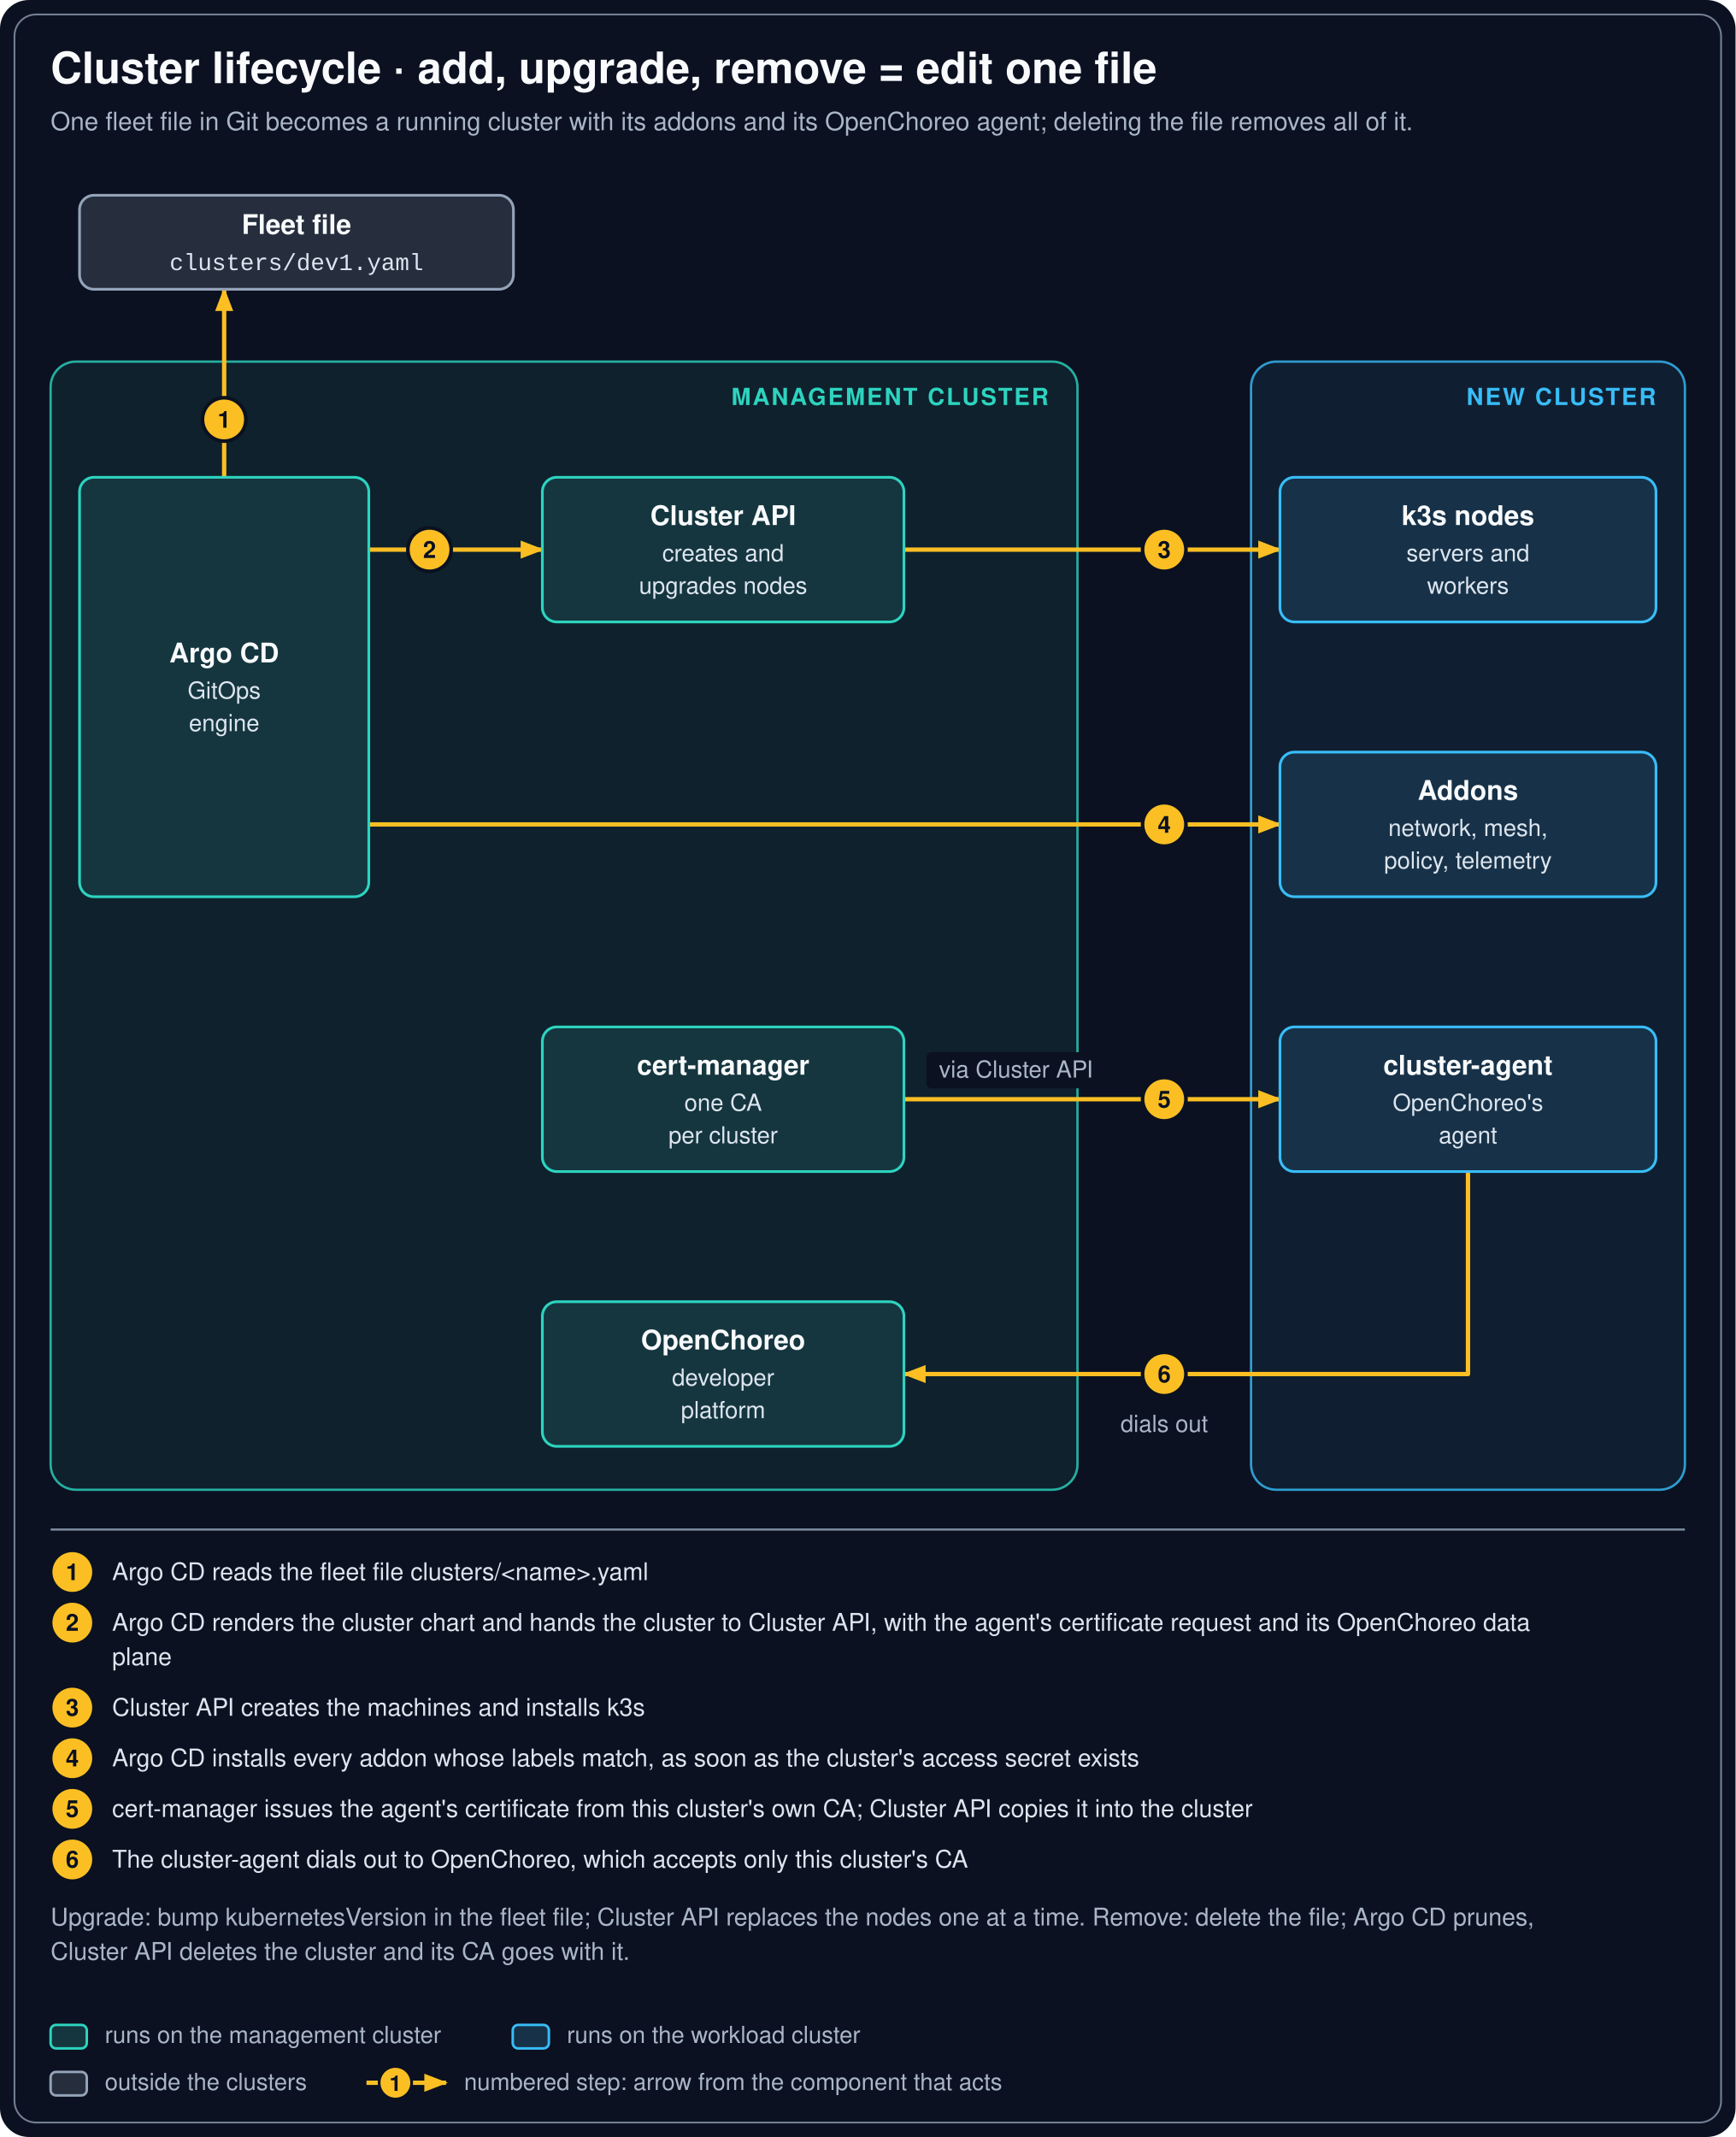
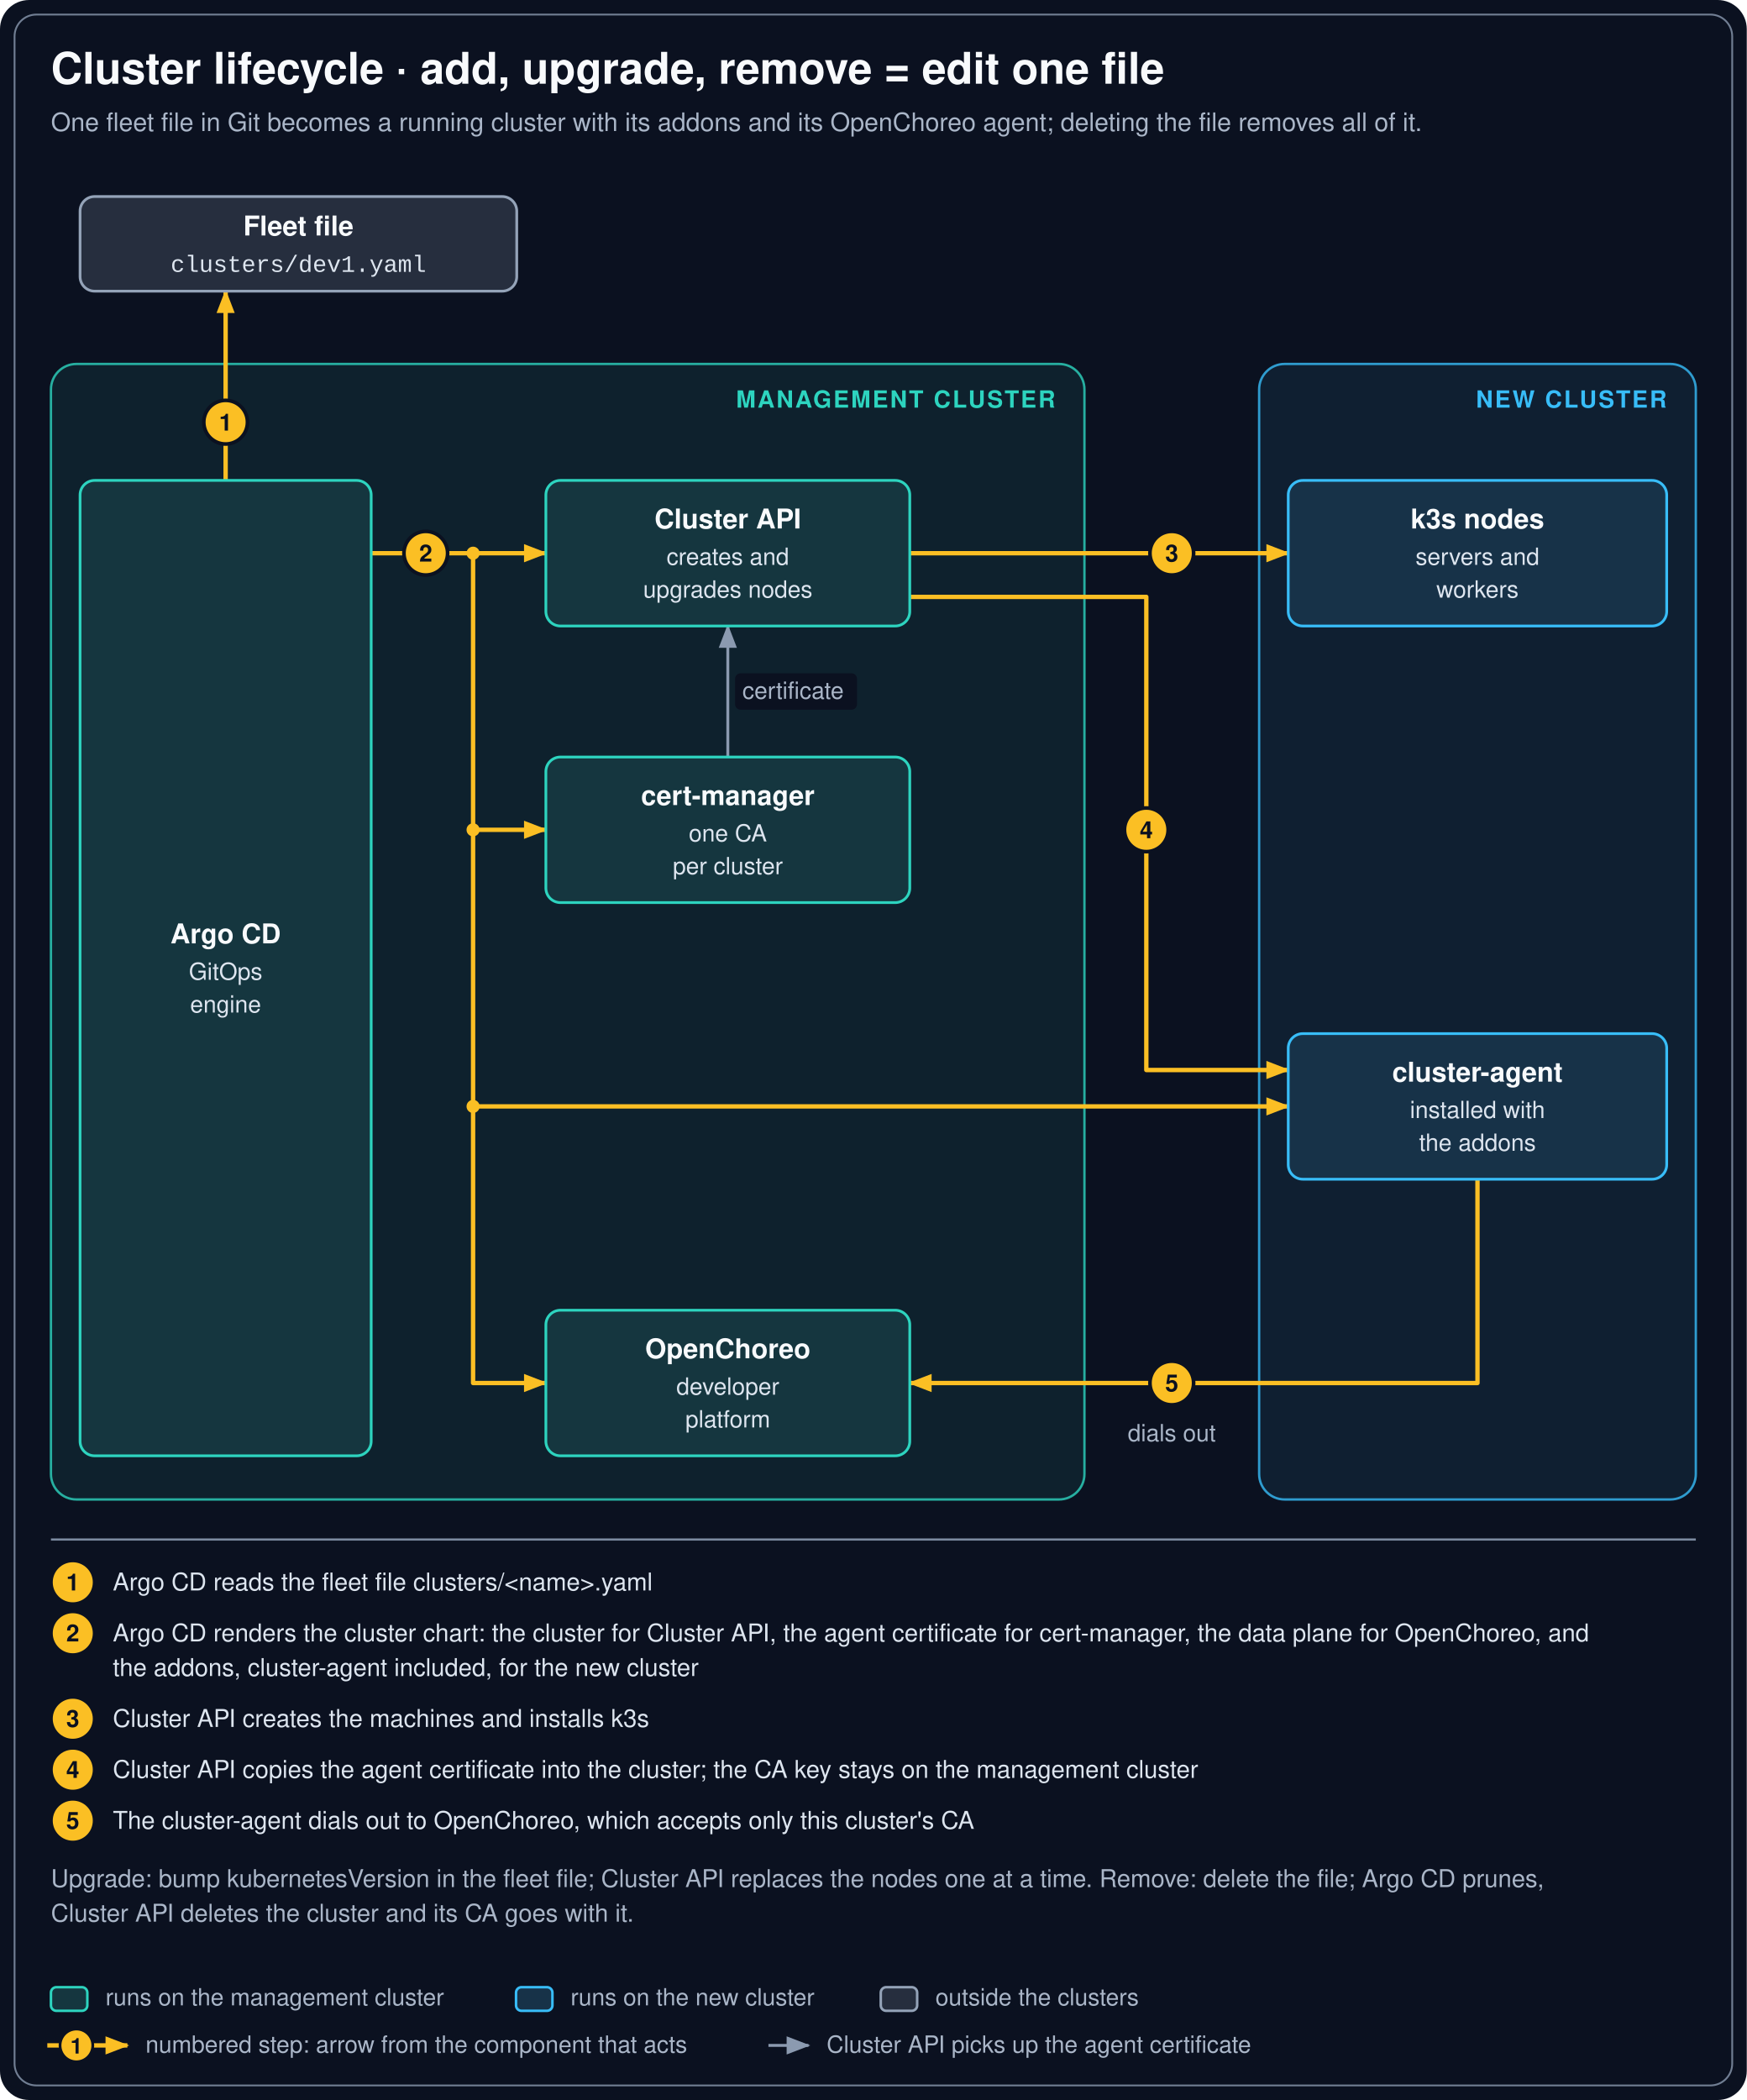
- <svg xmlns="http://www.w3.org/2000/svg" width="960" height="1182" viewBox="0 0 960 1182" role="img" aria-label="Cluster lifecycle · add, upgrade, remove = edit one file">
-   <style>.s{font-family:'Segoe UI','Helvetica Neue',Helvetica,Arial,'Liberation Sans',sans-serif}.m{font-family:'JetBrains Mono',SFMono-Regular,Menlo,Consolas,'Liberation Mono',monospace}.fx{fill:none;stroke-width:3.4;stroke-linecap:round;stroke-dasharray:4 10;opacity:0;animation:fxdash .9s linear infinite,fxseq 9.10s linear infinite both}@keyframes fxdash{to{stroke-dashoffset:-14}}@keyframes fxseq{0%{opacity:0}3%{opacity:1}29.0%{opacity:1}34.0%{opacity:0}100%{opacity:0}}@media (prefers-reduced-motion:reduce){.fx{animation:none;opacity:0}}</style>
+ <svg xmlns="http://www.w3.org/2000/svg" width="960" height="1154" viewBox="0 0 960 1154" role="img" aria-label="Cluster lifecycle · add, upgrade, remove = edit one file">
+   <style>.s{font-family:'Segoe UI','Helvetica Neue',Helvetica,Arial,'Liberation Sans',sans-serif}.m{font-family:'JetBrains Mono',SFMono-Regular,Menlo,Consolas,'Liberation Mono',monospace}.fx{fill:none;stroke-width:3.4;stroke-linecap:round;stroke-dasharray:4 10;opacity:0;animation:fxdash .9s linear infinite,fxseq 8.00s linear infinite both}@keyframes fxdash{to{stroke-dashoffset:-14}}@keyframes fxseq{0%{opacity:0}3%{opacity:1}33.0%{opacity:1}38.0%{opacity:0}100%{opacity:0}}@media (prefers-reduced-motion:reduce){.fx{animation:none;opacity:0}}</style>
  <defs>
+     <marker id="ah8b9ab0" markerWidth="13" markerHeight="10" refX="12" refY="5" orient="auto" markerUnits="userSpaceOnUse">
+       <path d="M0,0 L13,5 L0,10 z" fill="#8b9ab0" />
+     </marker>
+     <marker id="as8b9ab0" markerWidth="13" markerHeight="10" refX="1" refY="5" orient="auto" markerUnits="userSpaceOnUse">
+       <path d="M13,0 L0,5 L13,10 z" fill="#8b9ab0" />
+     </marker>
    <marker id="ahfbbf24" markerWidth="13" markerHeight="10" refX="12" refY="5" orient="auto" markerUnits="userSpaceOnUse">
      <path d="M0,0 L13,5 L0,10 z" fill="#fbbf24" />
    </marker>
    <marker id="asfbbf24" markerWidth="13" markerHeight="10" refX="1" refY="5" orient="auto" markerUnits="userSpaceOnUse">
      <path d="M13,0 L0,5 L13,10 z" fill="#fbbf24" />
    </marker>
  </defs>
-   <rect width="960" height="1182" rx="16" fill="#0b1120" />
-   <rect x="8" y="8" width="944" height="1166" rx="12" fill="none" stroke="#8b9ab0" stroke-opacity=".8" />
+   <rect width="960" height="1154" rx="16" fill="#0b1120" />
+   <rect x="8" y="8" width="944" height="1138" rx="12" fill="none" stroke="#8b9ab0" stroke-opacity=".8" />
  <rect x="28" y="200" width="568" height="624" rx="14" fill="#0e212d" stroke="#2dd4bf" stroke-opacity=".8" stroke-width="1.3" />
  <text class="s" x="580.0" y="224.0" font-size="13" fill="#2dd4bf" font-weight="700" text-anchor="end" letter-spacing="1.0">MANAGEMENT CLUSTER</text>
  <rect x="692" y="200" width="240" height="624" rx="14" fill="#0f1f31" stroke="#38bdf8" stroke-opacity=".8" stroke-width="1.3" />
  <text class="s" x="916.0" y="224.0" font-size="13" fill="#38bdf8" font-weight="700" text-anchor="end" letter-spacing="1.0">NEW CLUSTER</text>
  <path d="M 124.0 264.0 L 124.0 160.0" fill="none" stroke="#fbbf24" stroke-width="2.4" stroke-linejoin="round" marker-end="url(#ahfbbf24)" />
-   <path d="M 204.0 304.0 L 300.0 304.0" fill="none" stroke="#fbbf24" stroke-width="2.4" stroke-linejoin="round" marker-end="url(#ahfbbf24)" />
+   <path d="M 204.0 304.0 L 260.0 304.0" fill="none" stroke="#fbbf24" stroke-width="2.4" stroke-linejoin="round" />
+   <path d="M 260.0 304.0 L 300.0 304.0" fill="none" stroke="#fbbf24" stroke-width="2.4" stroke-linejoin="round" marker-end="url(#ahfbbf24)" />
+   <path d="M 260.0 304.0 L 260.0 456.0 L 300.0 456.0" fill="none" stroke="#fbbf24" stroke-width="2.4" stroke-linejoin="round" marker-end="url(#ahfbbf24)" />
+   <path d="M 260.0 456.0 L 260.0 608.0 L 708.0 608.0" fill="none" stroke="#fbbf24" stroke-width="2.4" stroke-linejoin="round" marker-end="url(#ahfbbf24)" />
+   <path d="M 260.0 608.0 L 260.0 760.0 L 300.0 760.0" fill="none" stroke="#fbbf24" stroke-width="2.4" stroke-linejoin="round" marker-end="url(#ahfbbf24)" />
  <path d="M 500.0 304.0 L 708.0 304.0" fill="none" stroke="#fbbf24" stroke-width="2.4" stroke-linejoin="round" marker-end="url(#ahfbbf24)" />
-   <path d="M 204.0 456.0 L 708.0 456.0" fill="none" stroke="#fbbf24" stroke-width="2.4" stroke-linejoin="round" marker-end="url(#ahfbbf24)" />
-   <path d="M 500.0 608.0 L 708.0 608.0" fill="none" stroke="#fbbf24" stroke-width="2.4" stroke-linejoin="round" marker-end="url(#ahfbbf24)" />
+   <path d="M 400.0 416.0 L 400.0 344.0" fill="none" stroke="#8b9ab0" stroke-width="1.6" stroke-linejoin="round" marker-end="url(#ah8b9ab0)" />
+   <path d="M 500.0 328.0 L 630.0 328.0 L 630.0 588.0 L 708.0 588.0" fill="none" stroke="#fbbf24" stroke-width="2.4" stroke-linejoin="round" marker-end="url(#ahfbbf24)" />
  <path d="M 812.0 648.0 L 812.0 760.0 L 500.0 760.0" fill="none" stroke="#fbbf24" stroke-width="2.4" stroke-linejoin="round" marker-end="url(#ahfbbf24)" />
  <path class="fx" d="M 124.0 264.0 L 124.0 160.0" stroke="#fde5a7" style="animation-delay:0s,0.00s" />
-   <path class="fx" d="M 204.0 304.0 L 300.0 304.0" stroke="#fde5a7" style="animation-delay:0s,1.10s" />
+   <path class="fx" d="M 204.0 304.0 L 260.0 304.0" stroke="#fde5a7" style="animation-delay:0s,1.10s" />
+   <path class="fx" d="M 260.0 304.0 L 300.0 304.0" stroke="#fde5a7" style="animation-delay:0s,1.10s" />
+   <path class="fx" d="M 260.0 304.0 L 260.0 456.0 L 300.0 456.0" stroke="#fde5a7" style="animation-delay:0s,1.10s" />
+   <path class="fx" d="M 260.0 456.0 L 260.0 608.0 L 708.0 608.0" stroke="#fde5a7" style="animation-delay:0s,1.10s" />
+   <path class="fx" d="M 260.0 608.0 L 260.0 760.0 L 300.0 760.0" stroke="#fde5a7" style="animation-delay:0s,1.10s" />
  <path class="fx" d="M 500.0 304.0 L 708.0 304.0" stroke="#fde5a7" style="animation-delay:0s,2.20s" />
-   <path class="fx" d="M 204.0 456.0 L 708.0 456.0" stroke="#fde5a7" style="animation-delay:0s,3.30s" />
-   <path class="fx" d="M 500.0 608.0 L 708.0 608.0" stroke="#fde5a7" style="animation-delay:0s,4.40s" />
-   <path class="fx" d="M 812.0 648.0 L 812.0 760.0 L 500.0 760.0" stroke="#fde5a7" style="animation-delay:0s,5.50s" />
+   <path class="fx" d="M 500.0 328.0 L 630.0 328.0 L 630.0 588.0 L 708.0 588.0" stroke="#fde5a7" style="animation-delay:0s,3.30s" />
+   <path class="fx" d="M 812.0 648.0 L 812.0 760.0 L 500.0 760.0" stroke="#fde5a7" style="animation-delay:0s,4.40s" />
  <rect x="44" y="108" width="240" height="52" rx="8" fill="#262e3e" stroke="#94a3b8" stroke-width="1.5" />
  <text class="s" x="164.0" y="129.4" font-size="15" fill="#f8fafc" font-weight="600" text-anchor="middle">Fleet file</text>
  <text class="m" x="164.0" y="149.4" font-size="13" fill="#dde5ef" text-anchor="middle">clusters/dev1.yaml</text>
-   <rect x="44" y="264" width="160" height="232" rx="8" fill="#15363f" stroke="#2dd4bf" stroke-width="1.5" />
-   <text class="s" x="124.0" y="366.4" font-size="15" fill="#f8fafc" font-weight="600" text-anchor="middle">Argo CD</text>
-   <text class="s" x="124.0" y="386.4" font-size="13" fill="#dde5ef" text-anchor="middle">GitOps</text>
-   <text class="s" x="124.0" y="404.4" font-size="13" fill="#dde5ef" text-anchor="middle">engine</text>
+   <rect x="44" y="264" width="160" height="536" rx="8" fill="#15363f" stroke="#2dd4bf" stroke-width="1.5" />
+   <text class="s" x="124.0" y="518.4" font-size="15" fill="#f8fafc" font-weight="600" text-anchor="middle">Argo CD</text>
+   <text class="s" x="124.0" y="538.4" font-size="13" fill="#dde5ef" text-anchor="middle">GitOps</text>
+   <text class="s" x="124.0" y="556.4" font-size="13" fill="#dde5ef" text-anchor="middle">engine</text>
  <rect x="300" y="264" width="200" height="80" rx="8" fill="#15363f" stroke="#2dd4bf" stroke-width="1.5" />
  <text class="s" x="400.0" y="290.4" font-size="15" fill="#f8fafc" font-weight="600" text-anchor="middle">Cluster API</text>
  <text class="s" x="400.0" y="310.4" font-size="13" fill="#dde5ef" text-anchor="middle">creates and</text>
  <text class="s" x="400.0" y="328.4" font-size="13" fill="#dde5ef" text-anchor="middle">upgrades nodes</text>
-   <rect x="300" y="568" width="200" height="80" rx="8" fill="#15363f" stroke="#2dd4bf" stroke-width="1.5" />
-   <text class="s" x="400.0" y="594.4" font-size="15" fill="#f8fafc" font-weight="600" text-anchor="middle">cert-manager</text>
-   <text class="s" x="400.0" y="614.4" font-size="13" fill="#dde5ef" text-anchor="middle">one CA</text>
-   <text class="s" x="400.0" y="632.4" font-size="13" fill="#dde5ef" text-anchor="middle">per cluster</text>
+   <rect x="300" y="416" width="200" height="80" rx="8" fill="#15363f" stroke="#2dd4bf" stroke-width="1.5" />
+   <text class="s" x="400.0" y="442.4" font-size="15" fill="#f8fafc" font-weight="600" text-anchor="middle">cert-manager</text>
+   <text class="s" x="400.0" y="462.4" font-size="13" fill="#dde5ef" text-anchor="middle">one CA</text>
+   <text class="s" x="400.0" y="480.4" font-size="13" fill="#dde5ef" text-anchor="middle">per cluster</text>
  <rect x="300" y="720" width="200" height="80" rx="8" fill="#15363f" stroke="#2dd4bf" stroke-width="1.5" />
  <text class="s" x="400.0" y="746.4" font-size="15" fill="#f8fafc" font-weight="600" text-anchor="middle">OpenChoreo</text>
  <text class="s" x="400.0" y="766.4" font-size="13" fill="#dde5ef" text-anchor="middle">developer</text>
  <text class="s" x="400.0" y="784.4" font-size="13" fill="#dde5ef" text-anchor="middle">platform</text>
  <rect x="708" y="264" width="208" height="80" rx="8" fill="#173248" stroke="#38bdf8" stroke-width="1.5" />
  <text class="s" x="812.0" y="290.4" font-size="15" fill="#f8fafc" font-weight="600" text-anchor="middle">k3s nodes</text>
  <text class="s" x="812.0" y="310.4" font-size="13" fill="#dde5ef" text-anchor="middle">servers and</text>
  <text class="s" x="812.0" y="328.4" font-size="13" fill="#dde5ef" text-anchor="middle">workers</text>
-   <rect x="708" y="416" width="208" height="80" rx="8" fill="#173248" stroke="#38bdf8" stroke-width="1.5" />
-   <text class="s" x="812.0" y="442.4" font-size="15" fill="#f8fafc" font-weight="600" text-anchor="middle">Addons</text>
-   <text class="s" x="812.0" y="462.4" font-size="13" fill="#dde5ef" text-anchor="middle">network, mesh,</text>
-   <text class="s" x="812.0" y="480.4" font-size="13" fill="#dde5ef" text-anchor="middle">policy, telemetry</text>
  <rect x="708" y="568" width="208" height="80" rx="8" fill="#173248" stroke="#38bdf8" stroke-width="1.5" />
  <text class="s" x="812.0" y="594.4" font-size="15" fill="#f8fafc" font-weight="600" text-anchor="middle">cluster-agent</text>
-   <text class="s" x="812.0" y="614.4" font-size="13" fill="#dde5ef" text-anchor="middle">OpenChoreo's</text>
-   <text class="s" x="812.0" y="632.4" font-size="13" fill="#dde5ef" text-anchor="middle">agent</text>
+   <text class="s" x="812.0" y="614.4" font-size="13" fill="#dde5ef" text-anchor="middle">installed with</text>
+   <text class="s" x="812.0" y="632.4" font-size="13" fill="#dde5ef" text-anchor="middle">the addons</text>
  <text class="s" x="28.0" y="46.0" font-size="24" fill="#f8fafc" font-weight="700">Cluster lifecycle · add, upgrade, remove = edit one file</text>
  <text class="s" x="28.0" y="72.0" font-size="14" fill="#aab6c8">One fleet file in Git becomes a running cluster with its addons and its OpenChoreo agent; deleting the file removes all of it.</text>
  <circle cx="124.0" cy="232.0" r="12" fill="#fbbf24" stroke="#0b1120" stroke-width="2" />
  <text class="s" x="124.0" y="236.6" font-size="13" font-weight="700" fill="#0b1120" text-anchor="middle">1</text>
-   <circle cx="237.6" cy="304.0" r="12" fill="#fbbf24" stroke="#0b1120" stroke-width="2" />
-   <text class="s" x="237.6" y="308.6" font-size="13" font-weight="700" fill="#0b1120" text-anchor="middle">2</text>
+   <circle cx="234.0" cy="304.0" r="12" fill="#fbbf24" stroke="#0b1120" stroke-width="2" />
+   <text class="s" x="234.0" y="308.6" font-size="13" font-weight="700" fill="#0b1120" text-anchor="middle">2</text>
+   <circle cx="260.0" cy="304.0" r="3.6" fill="#fbbf24" />
+   <circle cx="260.0" cy="456.0" r="3.6" fill="#fbbf24" />
+   <circle cx="260.0" cy="608.0" r="3.6" fill="#fbbf24" />
  <circle cx="644.0" cy="304.0" r="12" fill="#fbbf24" stroke="#0b1120" stroke-width="2" />
  <text class="s" x="644.0" y="308.6" font-size="13" font-weight="700" fill="#0b1120" text-anchor="middle">3</text>
-   <circle cx="644.0" cy="456.0" r="12" fill="#fbbf24" stroke="#0b1120" stroke-width="2" />
-   <text class="s" x="644.0" y="460.6" font-size="13" font-weight="700" fill="#0b1120" text-anchor="middle">4</text>
-   <rect x="512.4" y="582.0" width="99.1" height="20.0" rx="3" fill="#0b1120" />
-   <text class="s" x="562.0" y="596.0" font-size="13" fill="#aab6c8" text-anchor="middle">via Cluster API</text>
-   <circle cx="644.0" cy="608.0" r="12" fill="#fbbf24" stroke="#0b1120" stroke-width="2" />
-   <text class="s" x="644.0" y="612.6" font-size="13" font-weight="700" fill="#0b1120" text-anchor="middle">5</text>
+   <rect x="404.0" y="370.0" width="67.0" height="20.0" rx="3" fill="#0b1120" />
+   <text class="s" x="408.0" y="384.0" font-size="13" fill="#aab6c8">certificate</text>
+   <circle cx="630.0" cy="456.0" r="12" fill="#fbbf24" stroke="#0b1120" stroke-width="2" />
+   <text class="s" x="630.0" y="460.6" font-size="13" font-weight="700" fill="#0b1120" text-anchor="middle">4</text>
  <rect x="614.3" y="778.0" width="59.3" height="20.0" rx="3" fill="#0b1120" />
  <text class="s" x="644.0" y="792.0" font-size="13" fill="#aab6c8" text-anchor="middle">dials out</text>
  <circle cx="644.0" cy="760.0" r="12" fill="#fbbf24" stroke="#0b1120" stroke-width="2" />
-   <text class="s" x="644.0" y="764.6" font-size="13" font-weight="700" fill="#0b1120" text-anchor="middle">6</text>
+   <text class="s" x="644.0" y="764.6" font-size="13" font-weight="700" fill="#0b1120" text-anchor="middle">5</text>
  <line x1="28" y1="846" x2="932" y2="846" stroke="#7c8aa0" stroke-width="1.2" />
  <circle cx="40" cy="869.5" r="11" fill="#fbbf24" />
  <text class="s" x="40" y="874" font-size="13" font-weight="700" fill="#0b1120" text-anchor="middle">1</text>
  <text class="s" x="62.0" y="874.0" font-size="13.5" fill="#dde5ef">Argo CD reads the fleet file clusters/&lt;name&gt;.yaml</text>
  <circle cx="40" cy="897.5" r="11" fill="#fbbf24" />
  <text class="s" x="40" y="902" font-size="13" font-weight="700" fill="#0b1120" text-anchor="middle">2</text>
-   <text class="s" x="62.0" y="902.0" font-size="13.5" fill="#dde5ef">Argo CD renders the cluster chart and hands the cluster to Cluster API, with the agent's certificate request and its OpenChoreo data</text>
-   <text class="s" x="62.0" y="921.0" font-size="13.5" fill="#dde5ef">plane</text>
+   <text class="s" x="62.0" y="902.0" font-size="13.5" fill="#dde5ef">Argo CD renders the cluster chart: the cluster for Cluster API, the agent certificate for cert-manager, the data plane for OpenChoreo, and</text>
+   <text class="s" x="62.0" y="921.0" font-size="13.5" fill="#dde5ef">the addons, cluster-agent included, for the new cluster</text>
  <circle cx="40" cy="944.5" r="11" fill="#fbbf24" />
  <text class="s" x="40" y="949" font-size="13" font-weight="700" fill="#0b1120" text-anchor="middle">3</text>
  <text class="s" x="62.0" y="949.0" font-size="13.5" fill="#dde5ef">Cluster API creates the machines and installs k3s</text>
  <circle cx="40" cy="972.5" r="11" fill="#fbbf24" />
  <text class="s" x="40" y="977" font-size="13" font-weight="700" fill="#0b1120" text-anchor="middle">4</text>
-   <text class="s" x="62.0" y="977.0" font-size="13.5" fill="#dde5ef">Argo CD installs every addon whose labels match, as soon as the cluster's access secret exists</text>
+   <text class="s" x="62.0" y="977.0" font-size="13.5" fill="#dde5ef">Cluster API copies the agent certificate into the cluster; the CA key stays on the management cluster</text>
  <circle cx="40" cy="1000.5" r="11" fill="#fbbf24" />
  <text class="s" x="40" y="1005" font-size="13" font-weight="700" fill="#0b1120" text-anchor="middle">5</text>
-   <text class="s" x="62.0" y="1005.0" font-size="13.5" fill="#dde5ef">cert-manager issues the agent's certificate from this cluster's own CA; Cluster API copies it into the cluster</text>
-   <circle cx="40" cy="1028.5" r="11" fill="#fbbf24" />
-   <text class="s" x="40" y="1033" font-size="13" font-weight="700" fill="#0b1120" text-anchor="middle">6</text>
-   <text class="s" x="62.0" y="1033.0" font-size="13.5" fill="#dde5ef">The cluster-agent dials out to OpenChoreo, which accepts only this cluster's CA</text>
-   <text class="s" x="28.0" y="1065.0" font-size="13.5" fill="#aab6c8">Upgrade: bump kubernetesVersion in the fleet file; Cluster API replaces the nodes one at a time. Remove: delete the file; Argo CD prunes,</text>
-   <text class="s" x="28.0" y="1084.0" font-size="13.5" fill="#aab6c8">Cluster API deletes the cluster and its CA goes with it.</text>
-   <rect x="28" y="1120" width="20" height="13" rx="3" fill="#15363f" stroke="#2dd4bf" stroke-width="1.4" />
-   <text class="s" x="58.0" y="1130.0" font-size="13" fill="#aab6c8">runs on the management cluster</text>
-   <rect x="283.605" y="1120" width="20" height="13" rx="3" fill="#173248" stroke="#38bdf8" stroke-width="1.4" />
-   <text class="s" x="313.6" y="1130.0" font-size="13" fill="#aab6c8">runs on the workload cluster</text>
-   <rect x="28" y="1146" width="20" height="13" rx="3" fill="#262e3e" stroke="#94a3b8" stroke-width="1.4" />
-   <text class="s" x="58.0" y="1156.0" font-size="13" fill="#aab6c8">outside the clusters</text>
-   <path d="M 202.715 1152 L 246.715 1152" stroke="#fbbf24" stroke-width="2.4" marker-end="url(#ahfbbf24)" />
-   <circle cx="218.715" cy="1152" r="9" fill="#fbbf24" stroke="#0b1120" stroke-width="1.5" />
-   <text class="s" x="218.715" y="1156.5" font-size="12" font-weight="700" fill="#0b1120" text-anchor="middle">1</text>
-   <text class="s" x="256.7" y="1156.0" font-size="13" fill="#aab6c8">numbered step: arrow from the component that acts</text>
+   <text class="s" x="62.0" y="1005.0" font-size="13.5" fill="#dde5ef">The cluster-agent dials out to OpenChoreo, which accepts only this cluster's CA</text>
+   <text class="s" x="28.0" y="1037.0" font-size="13.5" fill="#aab6c8">Upgrade: bump kubernetesVersion in the fleet file; Cluster API replaces the nodes one at a time. Remove: delete the file; Argo CD prunes,</text>
+   <text class="s" x="28.0" y="1056.0" font-size="13.5" fill="#aab6c8">Cluster API deletes the cluster and its CA goes with it.</text>
+   <rect x="28" y="1092" width="20" height="13" rx="3" fill="#15363f" stroke="#2dd4bf" stroke-width="1.4" />
+   <text class="s" x="58.0" y="1102.0" font-size="13" fill="#aab6c8">runs on the management cluster</text>
+   <rect x="283.605" y="1092" width="20" height="13" rx="3" fill="#173248" stroke="#38bdf8" stroke-width="1.4" />
+   <text class="s" x="313.6" y="1102.0" font-size="13" fill="#aab6c8">runs on the new cluster</text>
+   <rect x="484.063" y="1092" width="20" height="13" rx="3" fill="#262e3e" stroke="#94a3b8" stroke-width="1.4" />
+   <text class="s" x="514.1" y="1102.0" font-size="13" fill="#aab6c8">outside the clusters</text>
+   <path d="M 26 1124 L 70 1124" stroke="#fbbf24" stroke-width="2.4" marker-end="url(#ahfbbf24)" />
+   <circle cx="42" cy="1124" r="9" fill="#fbbf24" stroke="#0b1120" stroke-width="1.5" />
+   <text class="s" x="42" y="1128.5" font-size="12" font-weight="700" fill="#0b1120" text-anchor="middle">1</text>
+   <text class="s" x="80.0" y="1128.0" font-size="13" fill="#aab6c8">numbered step: arrow from the component that acts</text>
+   <path d="M 422.32 1124 L 444.32 1124" stroke="#8b9ab0" stroke-width="1.6" marker-end="url(#ah8b9ab0)" />
+   <text class="s" x="454.3" y="1128.0" font-size="13" fill="#aab6c8">Cluster API picks up the agent certificate</text>
</svg>
